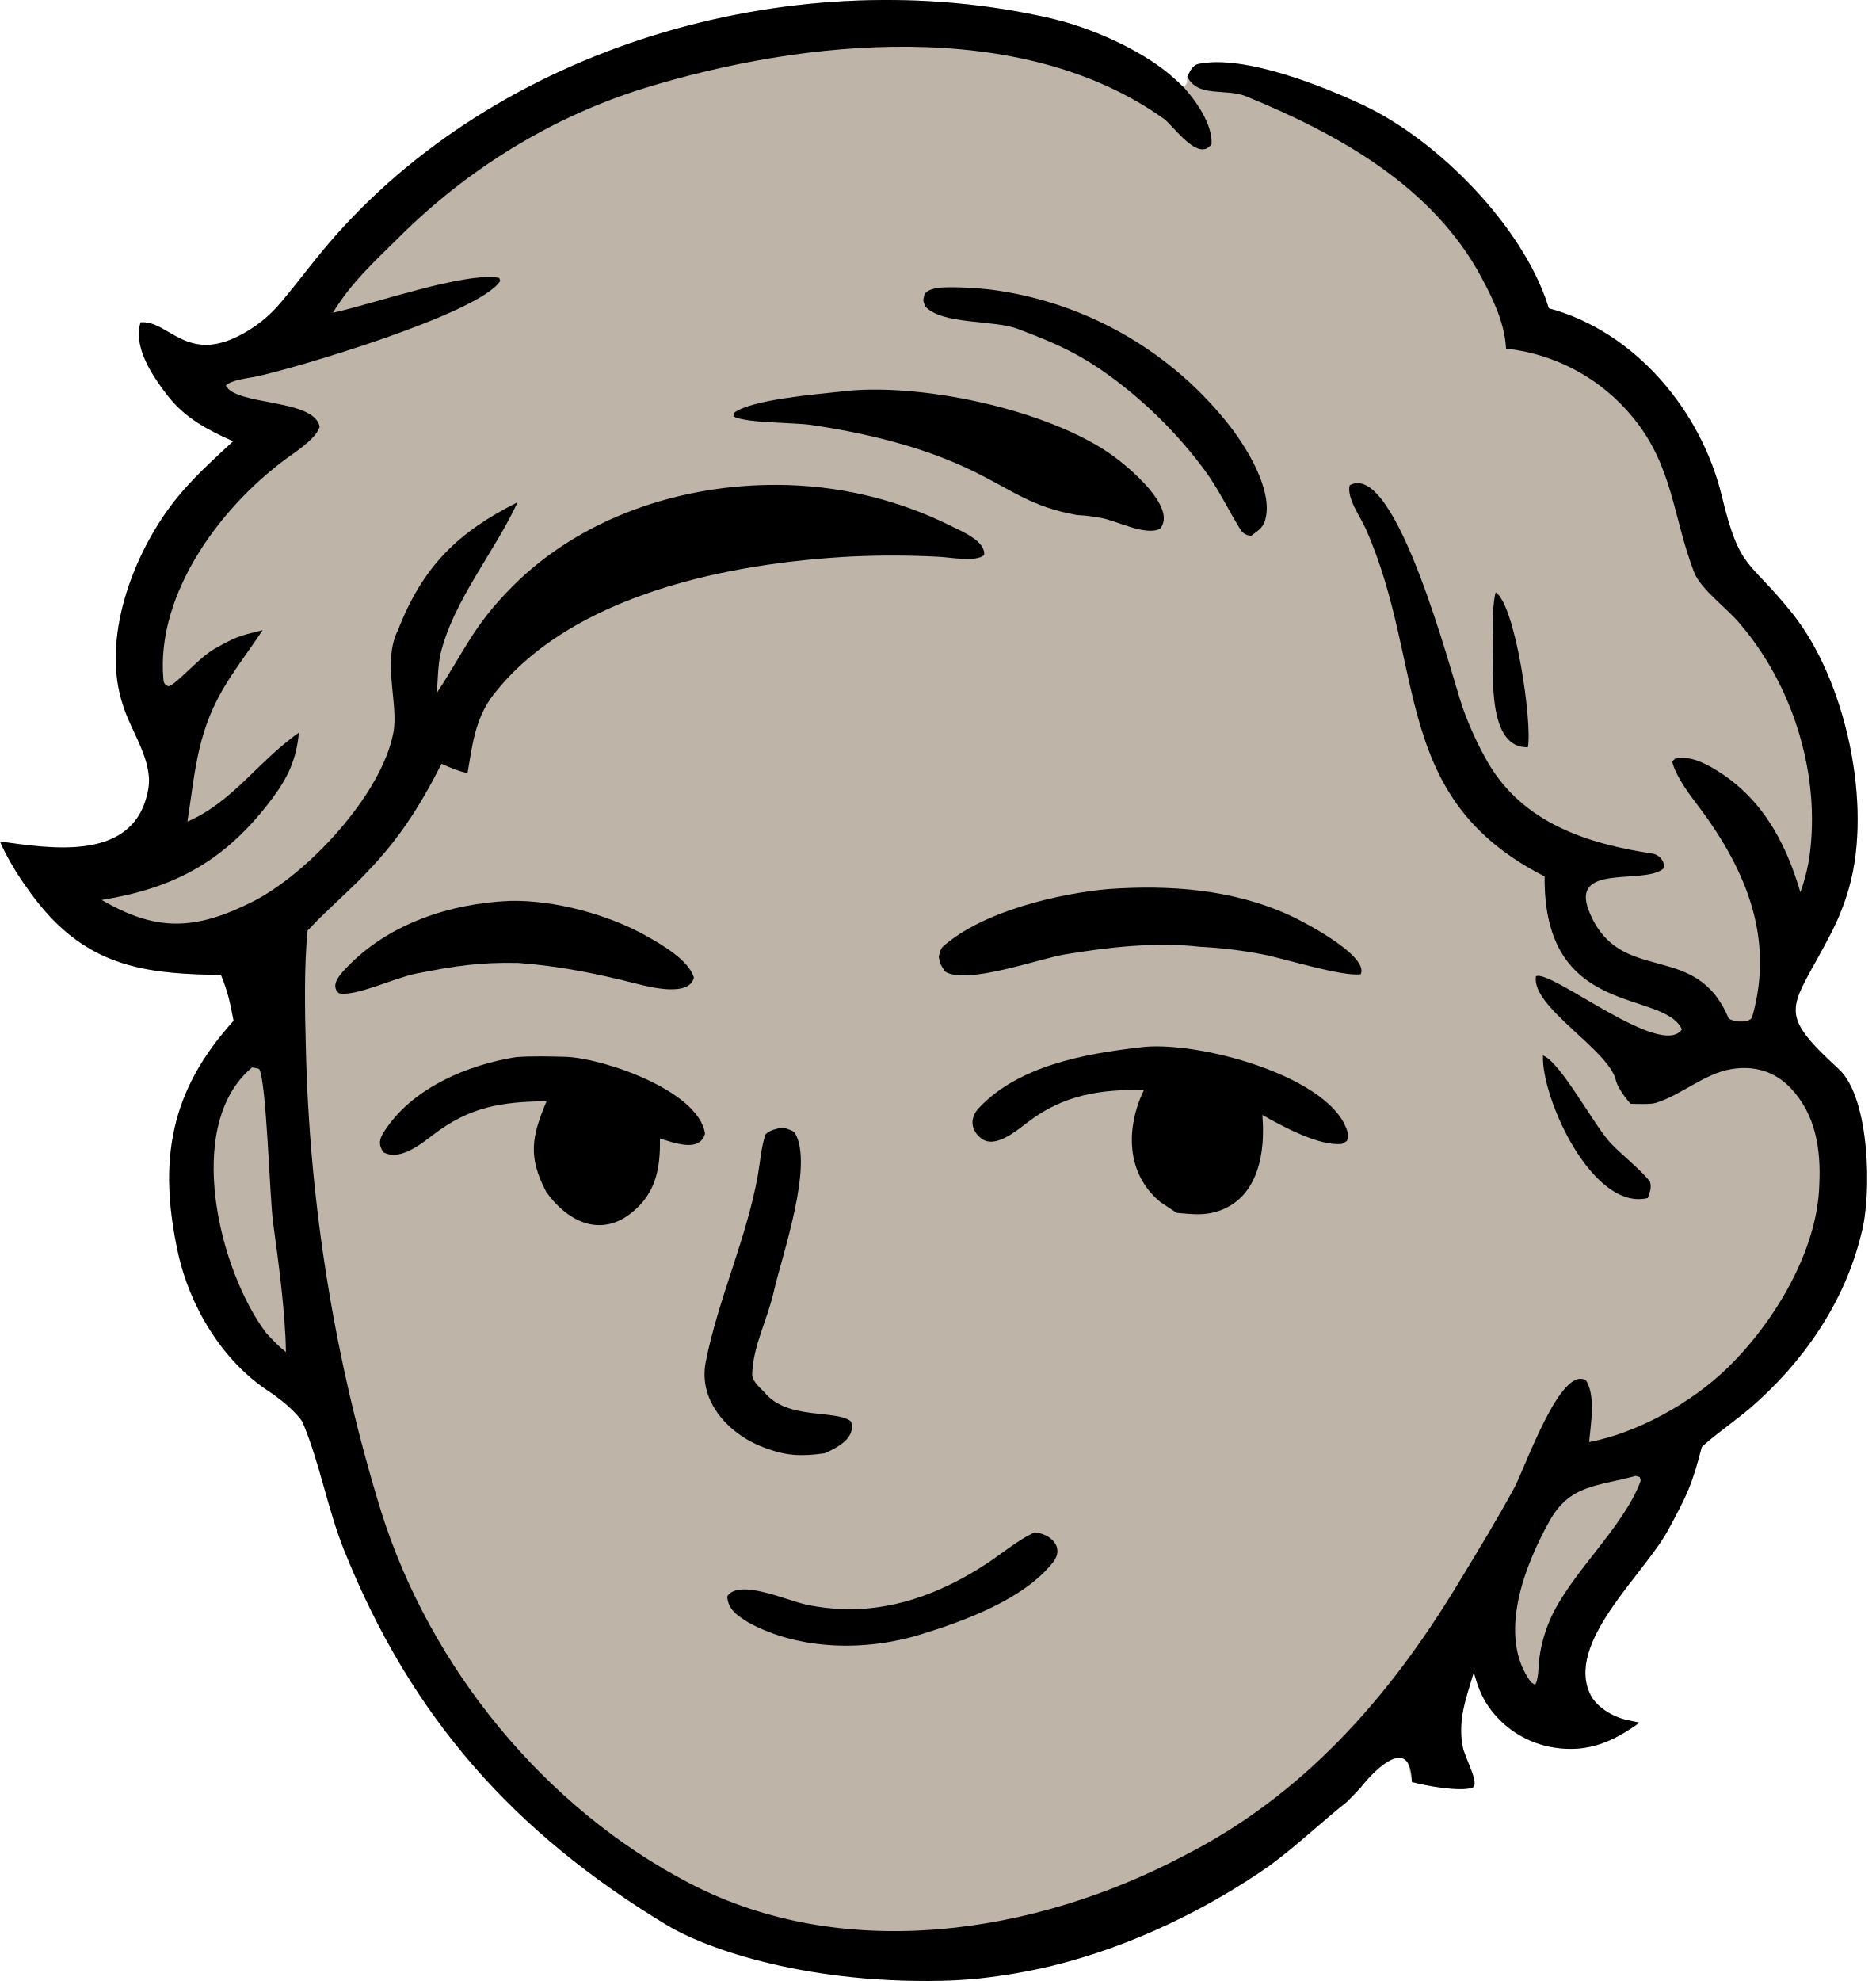
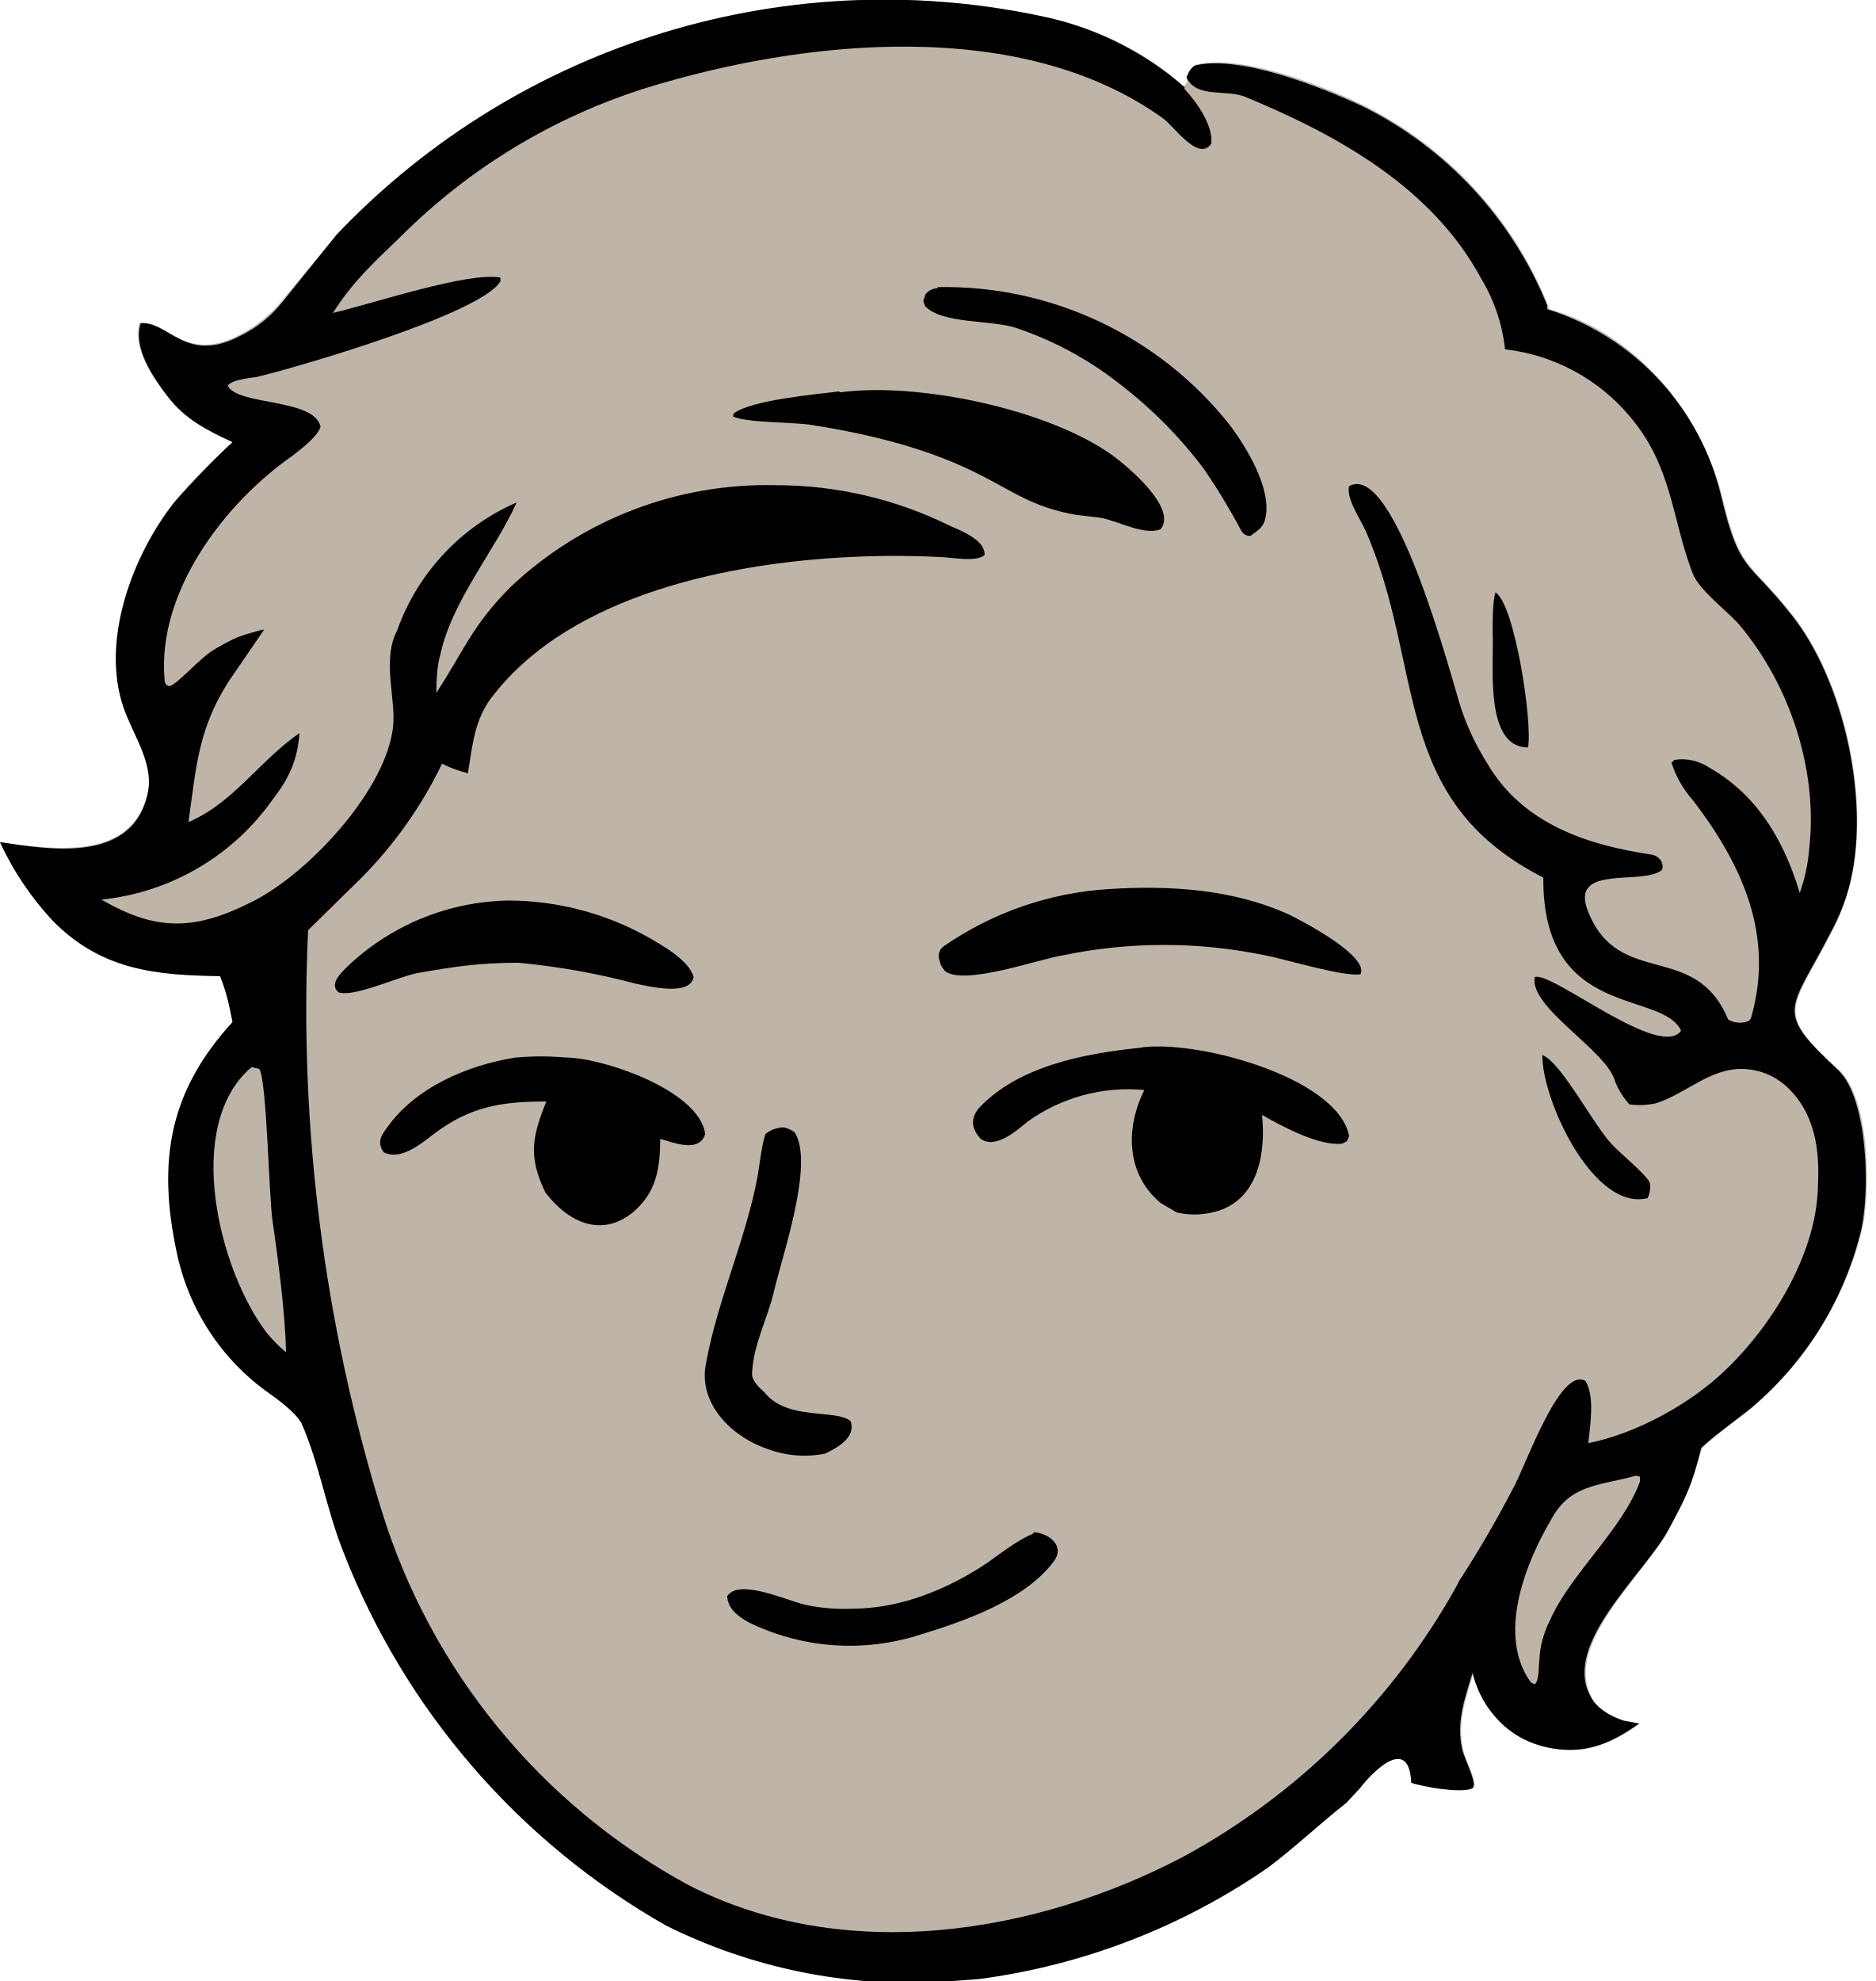
- <svg xmlns="http://www.w3.org/2000/svg" width="196" height="207" viewBox="0 0 196 207" fill="none">
-   <path d="M17.526 41.349C19.341 43.691 21.733 44.933 24.366 46.109C22.259 48.072 20.078 50.018 18.291 52.282C13.914 57.826 10.492 66.81 12.889 73.795C13.752 76.54 16.033 79.521 15.492 82.507C14.107 90.152 5.331 88.658 0 87.934C1.126 90.57 3.541 94.068 5.553 96.123C10.659 101.337 16.376 101.763 23.097 101.878C23.835 103.671 24.047 104.765 24.405 106.613L24.416 106.668C17.816 113.938 16.499 121.207 18.598 130.872C19.82 136.493 23.211 142.178 28.072 145.366C29.119 146.053 30.909 147.447 31.617 148.584C33.456 152.937 34.198 157.589 36.002 162.075C43.004 179.489 53.754 191.513 69.65 201.127C78.012 204.033 98.499 208.536 113.557 203.299C128.616 198.061 141.655 186.385 146.293 181.202C146.717 182.669 147.565 185.722 147.559 186.202C148.868 186.57 152.565 187.262 153.875 186.801C154.711 186.505 153.136 183.749 152.892 182.586C152.305 179.778 153.246 177.408 154.036 174.731C154.374 176.011 154.807 177.224 155.569 178.312C157.169 180.621 159.644 182.173 162.418 182.607C165.917 183.174 168.593 182.001 171.351 180.005C170.838 179.903 170.328 179.791 169.821 179.67C168.489 179.347 166.875 178.36 166.253 177.141C163.486 171.715 171.83 164.526 174.351 159.864C176.364 156.142 176.843 155.131 177.859 151.203C178.911 150.163 181.507 148.345 182.888 147.156C188.447 142.368 192.795 136.1 194.53 128.919C195.645 124.893 195.444 114.723 192.189 111.729C185.376 105.459 187.246 105.561 191.42 97.414C192.179 95.929 192.791 94.374 193.247 92.769C195.717 84.085 192.922 71.105 187.33 64.104C182.757 58.377 181.851 59.718 179.952 51.839C177.827 43.013 170.966 34.663 161.87 32.216C161.833 32.091 161.796 31.965 161.756 31.841C159.092 23.633 150.333 14.689 142.516 11.006C138.387 9.061 130.024 5.67 125.235 6.687C124.635 6.815 124.348 7.493 124.091 8.017C124.046 8.793 124.16 8.512 123.729 9.138C123.255 8.67 122.764 8.22 122.257 7.788C119.084 5.127 113.947 2.864 109.8 1.911C83.629 -4.106 53.216 4.266 35.174 24.502C33.068 26.864 31.376 29.201 29.39 31.567C28.203 33.001 26.738 34.181 25.084 35.035C19.428 37.995 17.59 33.429 14.693 33.683C13.877 36.287 15.998 39.377 17.526 41.349Z" fill="#BEB5A8" />
-   <path d="M35.174 24.502C53.216 4.266 83.629 -4.106 109.8 1.911C113.946 2.864 119.084 5.127 122.257 7.788C122.764 8.219 123.255 8.669 123.729 9.137L123.845 9.264C125.104 10.679 126.736 13.069 126.626 15.043C125.275 17.042 122.636 13.125 121.662 12.428C106.713 1.737 83.997 4.087 67.401 9.196C57.755 12.165 48.856 17.662 41.727 24.767C39.124 27.345 36.707 29.521 34.795 32.678C39.023 31.771 48.659 28.361 52.18 29.037L52.28 29.357C50.151 32.754 30.899 38.483 26.702 39.36C25.925 39.522 24.129 39.702 23.606 40.296C24.726 42.426 32.837 41.64 33.412 44.597C33.072 45.685 31.425 46.859 30.498 47.51C23.342 52.533 16.255 61.883 17.08 71.005C17.122 71.474 17.259 71.512 17.591 71.717C18.451 71.527 20.76 68.723 22.411 67.804C24.707 66.527 24.819 66.499 27.301 65.88L27.452 65.843C26.26 67.652 24.982 69.324 23.789 71.206C20.648 76.159 20.448 80.271 19.591 85.852C24.3 83.82 26.945 79.583 31.237 76.553C30.989 79.294 30.126 81.191 28.467 83.414C23.642 89.876 18.386 92.779 10.63 94.036C16.309 97.344 20.332 97.257 26.361 94.238C32.112 91.358 39.89 83.062 41.12 76.525C41.671 73.598 39.933 69.091 41.591 65.85C44.178 59.181 47.884 55.586 54.09 52.485C51.755 57.596 47.338 62.805 46.022 68.406C45.798 69.354 45.722 71.328 45.67 72.372C48.571 67.987 49.442 65.414 53.534 61.3C60.731 54.067 71.143 50.617 81.224 50.669C87.542 50.685 93.771 52.159 99.427 54.976C100.577 55.546 103.014 56.54 102.861 57.999C102.004 58.763 99.304 58.229 98.061 58.176C95.007 58.017 91.946 58.01 88.892 58.156C76.472 58.822 59.822 62.02 51.601 72.553C49.665 75.034 49.372 77.793 48.861 80.803C47.757 80.519 47.228 80.288 46.192 79.835L46.147 79.816C43.706 84.594 41.483 88.018 37.655 91.856C35.807 93.709 33.953 95.305 32.155 97.234C31.768 100.808 31.869 105.721 31.963 109.356C32.33 125.841 34.98 142.196 39.838 157.953C44.987 174.302 56.94 188.924 72.106 196.807C88.28 205.216 108.212 202.121 123.783 193.886C136.205 187.568 145.128 177.437 152.274 165.668L152.61 165.115C154.584 161.865 156.394 158.887 158.247 155.496C159.381 153.42 163.082 142.624 165.76 144.232C166.781 145.832 166.265 148.782 166.085 150.687C171.19 149.713 176.796 146.567 180.503 142.976C185.409 138.228 189.972 130.683 190.146 123.751C190.323 120.115 189.763 116.437 187.152 113.699C185.475 111.938 183.328 111.309 180.916 111.721C178.105 112.202 175.756 114.404 173.056 115.246C172.495 115.42 171.02 115.352 170.408 115.337C169.878 114.715 169.064 113.655 168.878 112.873C168.117 109.657 159.991 105.216 160.53 102.008C162.155 101.281 173.641 110.702 175.787 107.561C173.786 103.332 161.291 106.492 161.435 91.578C145.286 83.385 149.112 69.679 142.757 55.294C142.183 53.994 140.723 52.045 141.063 50.707C145.947 47.99 151.78 70.822 152.844 73.865C153.548 75.862 154.432 77.793 155.483 79.632C159.183 86.038 165.973 88.172 172.689 89.194C173.395 89.302 174.091 89.994 173.844 90.767C171.818 92.501 164.027 90.15 166.085 95.236C169.291 103.151 177.252 98.113 180.663 106.416C181.33 106.872 182.949 106.886 183.132 106.253C185.577 97.687 182.22 90.346 177.058 83.644C176.204 82.536 174.991 80.719 174.776 79.566L175.064 79.281C176.478 79.004 177.706 79.515 178.909 80.199C183.967 83.07 186.602 87.856 188.167 93.237C188.717 91.718 189.076 90.136 189.233 88.528C190.074 80.361 187.242 71.474 181.865 65.195C180.642 63.666 177.75 61.604 177.048 59.772C174.832 53.984 174.858 48.706 170.649 43.597C167.345 39.562 162.587 36.986 157.402 36.425C157.271 33.825 156.109 31.375 154.863 29.041C149.752 19.466 139.93 14.044 130.249 10.068C128.104 9.187 125.219 10.247 124.091 8.016C124.348 7.493 124.636 6.814 125.235 6.687C130.025 5.669 138.387 9.06 142.517 11.005C150.334 14.688 159.092 23.632 161.756 31.84C161.797 31.965 161.833 32.09 161.87 32.215C170.966 34.662 177.827 43.012 179.953 51.838C181.852 59.717 182.757 58.376 187.33 64.104C192.922 71.105 195.717 84.084 193.247 92.769C192.791 94.373 192.179 95.929 191.42 97.414C187.246 105.56 185.377 105.459 192.189 111.728C195.445 114.723 195.645 124.893 194.53 128.918C192.795 136.1 188.447 142.367 182.889 147.156C181.508 148.344 178.911 150.163 177.859 151.203C176.843 155.131 176.364 156.141 174.351 159.864C171.83 164.526 163.487 171.714 166.253 177.14C166.875 178.359 168.489 179.346 169.821 179.669C170.329 179.79 170.838 179.902 171.352 180.004C168.594 182 165.917 183.174 162.419 182.607C159.645 182.173 157.169 180.62 155.569 178.312C154.808 177.223 154.374 176.011 154.036 174.731C153.246 177.407 152.305 179.778 152.893 182.585C153.136 183.748 154.711 186.503 153.875 186.8C152.566 187.261 148.868 186.57 147.559 186.202C147.444 181.363 143.939 184.584 142.201 186.8C141.749 187.294 141.264 187.795 140.75 188.304C138.015 190.467 135.598 192.814 132.663 194.97C126.448 199.302 118.574 203.308 109.93 205.423C107.466 206.013 104.967 206.45 102.438 206.727C101.108 206.863 99.767 206.952 98.418 206.981C83.36 207.308 72.965 203.214 69.65 201.126C53.754 191.513 43.004 179.488 36.002 162.075C34.198 157.589 33.457 152.936 31.617 148.584C30.91 147.446 29.12 146.052 28.072 145.365C23.212 142.177 19.82 136.493 18.599 130.872C16.499 121.207 17.817 113.938 24.416 106.668L24.405 106.613C24.047 104.765 23.835 103.671 23.098 101.877C16.376 101.763 10.66 101.336 5.554 96.123C3.541 94.068 1.126 90.57 0 87.933C5.331 88.657 14.107 90.151 15.492 82.506C16.033 79.52 13.752 76.539 12.89 73.794C10.492 66.809 13.914 57.825 18.291 52.281C20.078 50.017 22.259 48.071 24.366 46.108C21.733 44.932 19.342 43.69 17.526 41.348C15.998 39.377 13.877 36.286 14.693 33.682C17.59 33.428 19.429 37.994 25.084 35.035C26.738 34.181 28.203 33 29.391 31.566C31.376 29.201 33.068 26.863 35.174 24.502Z" fill="black" />
-   <path d="M26.349 111.535C26.594 111.559 26.84 111.635 27.082 111.695C27.852 112.921 28.186 125.17 28.541 127.756C29.103 131.84 29.825 137.152 29.883 141.28C29.086 140.657 28.551 140.065 27.857 139.336C22.909 132.816 19.111 117.557 26.349 111.535Z" fill="#BEB5A8" />
-   <path d="M170.945 154.219L171.377 154.34C171.426 154.493 171.497 154.683 171.456 154.795C169.609 159.706 164.066 164.468 161.986 169.281C161.431 170.571 161.059 171.932 160.877 173.325C160.787 174.022 160.807 175.646 160.421 176.04L160.001 175.77C156.46 170.952 159.34 163.616 161.928 158.968C164.081 155.101 166.904 155.337 170.945 154.219Z" fill="#BEB5A8" />
-   <path d="M118.999 109.465C124.729 108.558 139.758 112.52 140.927 118.66C140.713 119.398 140.924 119.114 140.255 119.527C137.911 119.801 134.007 117.684 131.932 116.503C132.274 120.287 131.57 125.094 127.409 126.523C125.835 127.064 124.607 126.873 122.974 126.735L121.296 125.62C117.664 122.643 117.644 117.866 119.558 113.89C114.971 113.821 111.163 114.403 107.431 117.25C106.21 118.181 103.982 120.071 102.549 118.95C101.405 118.054 101.356 116.78 102.321 115.759C106.439 111.398 113.271 110.119 118.999 109.465Z" fill="black" />
-   <path d="M53.913 110.464C55.383 110.337 57.648 110.386 59.11 110.43C62.932 110.545 73.018 113.937 73.686 118.452C73.111 120.495 70.429 119.377 68.974 118.975C69.024 122.107 68.554 124.734 65.94 126.779C62.624 129.373 59.226 127.536 57.089 124.55C55.16 120.857 55.56 118.785 57.126 115.066C52.373 115.135 49.091 115.645 45.226 118.612C43.883 119.642 41.751 121.314 40.076 120.404C39.375 119.405 39.794 118.739 40.409 117.851C43.366 113.584 48.939 111.261 53.913 110.464Z" fill="black" />
-   <path d="M87.768 40.93C95.827 39.873 109.505 42.728 116.308 47.615C117.848 48.722 123.136 53.062 121.226 55.269C119.649 56.009 116.775 54.425 115.04 54.112C114.081 53.939 113.517 53.879 112.518 53.812C107.817 52.961 105.876 51.277 101.778 49.264C96.52 46.681 90.497 45.25 84.732 44.397C83.003 44.141 77.912 44.23 76.648 43.502L76.706 43.151C78.46 41.758 85.303 41.204 87.768 40.93Z" fill="black" />
-   <path d="M115.864 92.898C122.304 92.451 128.811 92.923 134.76 95.627C136.223 96.292 143.115 99.886 142.212 101.801C140.366 102.085 134.331 100.196 132.074 99.743C129.874 99.313 127.646 99.041 125.407 98.93C120.817 98.399 115.725 98.978 111.188 99.749C108.551 100.197 100.928 102.961 98.762 101.511C98.338 100.856 98.254 100.75 98.117 99.989C98.179 99.637 98.305 99.126 98.567 98.894C102.756 95.187 110.685 93.363 115.864 92.898Z" fill="black" />
-   <path d="M53.255 94.135C57.914 94.025 63.506 95.534 67.525 97.782C69.104 98.665 71.972 100.303 72.523 102.147C72.06 104.184 67.994 103.165 66.541 102.794C62.397 101.736 58.426 100.932 54.157 100.62C50.076 100.531 47.45 100.953 43.47 101.738C41.287 102.169 36.984 104.22 35.403 103.774C34.476 102.943 35.533 101.835 36.22 101.112C40.576 96.526 47.051 94.403 53.255 94.135Z" fill="black" />
-   <path d="M81.787 117.809C82.082 117.878 82.922 118.138 83.067 118.373C85.102 121.67 81.686 131.342 80.876 134.943C80.199 137.952 78.73 140.539 78.613 143.556C78.581 144.397 79.69 145.231 79.887 145.476C82.277 148.437 87.365 147.245 88.944 148.531C89.51 150.242 87.488 151.3 86.172 151.857C83.897 152.174 82.342 152.165 80.157 151.364C76.419 150.101 72.916 146.594 73.76 142.312C75.041 135.807 78.021 129.418 79.201 122.837C79.431 121.552 79.573 119.704 80.016 118.523C80.555 118.03 81.066 117.987 81.787 117.809Z" fill="black" />
-   <path d="M97.983 30.076C99.469 29.92 102.234 30.095 103.713 30.283C113.554 31.605 122.483 36.736 128.579 44.573C130.297 46.806 132.823 50.888 132.333 53.88C132.139 55.066 131.636 55.348 130.733 56.011C130.32 55.919 129.912 55.767 129.682 55.397C128.379 53.304 127.371 51.118 125.89 49.112C123.367 45.708 120.39 42.667 117.041 40.073C113.339 37.206 110.651 35.97 106.312 34.347C103.822 33.415 98.49 33.948 96.696 32.019C96.439 31.23 96.457 31.563 96.621 30.754C96.985 30.263 97.379 30.241 97.983 30.076Z" fill="black" />
-   <path d="M108.149 160.117C109.858 160.289 111.278 161.7 110.062 163.245C107.022 167.107 100.831 169.37 96.208 170.792C90.454 172.56 83.546 172.456 78.223 169.539C77.112 168.851 76.073 168.194 76.008 166.797C77.236 164.95 82.103 167.187 84.213 167.658C85.779 167.996 87.378 168.16 88.98 168.147C94.101 168.122 98.944 166.141 103.183 163.348C104.639 162.388 106.429 160.912 107.945 160.209L108.149 160.117Z" fill="black" />
-   <path d="M161.262 110.285C163.171 111.051 166.595 117.632 168.398 119.512C169.542 120.706 171.68 122.398 172.459 123.501C172.617 124.215 172.457 124.458 172.216 125.186C166.462 126.574 161.094 114.8 161.262 110.285Z" fill="black" />
-   <path d="M156.319 61.895C158.365 63.14 160.166 75.496 159.687 78.079C155.02 78.186 156.217 69.019 156.025 65.944C155.965 65.012 156.063 62.789 156.319 61.895Z" fill="black" />
+ <svg xmlns="http://www.w3.org/2000/svg" width="196" height="207" fill="none" viewBox="0 0 196 207">
+   <path fill="#beb5a8" d="M17.5 41.3a16 16 0 0 0 6.9 4.8q-3.3 3-6.1 6.2c-4.4 5.5-7.8 14.5-5.4 21.5.9 2.7 3.1 5.7 2.6 8.7C14 90.2 5.3 88.7 0 88a31 31 0 0 0 5.6 8.2c5 5.2 10.8 5.7 17.5 5.8.7 1.8 1 2.9 1.3 4.7-6.6 7.3-7.9 14.6-5.8 24.3a24 24 0 0 0 9.5 14.5c1 .7 2.8 2 3.5 3.2 1.9 4.3 2.6 9 4.4 13.5a77 77 0 0 0 33.7 39c8.3 3 28.8 7.4 43.9 2.2s28-17 32.7-22.1c.4 1.5 1.3 4.5 1.3 5 1.3.4 5 1 6.3.6.8-.3-.8-3-1-4.2-.6-2.8.3-5.2 1.1-7.9a10 10 0 0 0 8.4 7.9c3.5.6 6.2-.6 9-2.6l-1.6-.3c-1.3-.4-3-1.3-3.5-2.6-2.8-5.4 5.5-12.6 8-17.2 2-3.8 2.5-4.8 3.6-8.7 1-1 3.6-2.9 5-4a36 36 0 0 0 11.6-18.3c1.1-4 1-14.2-2.3-17.2-6.8-6.2-5-6.1-.8-14.3q1.2-2.2 1.8-4.6c2.5-8.7-.3-21.7-5.9-28.7-4.5-5.7-5.4-4.4-7.3-12.3-2.2-8.8-9-17.1-18.1-19.6l-.1-.4A40 40 0 0 0 142.5 11c-4.1-2-12.5-5.3-17.3-4.3-.6.1-.9.8-1.1 1.3 0 .8 0 .5-.4 1.1l-1.4-1.3a32 32 0 0 0-12.5-5.9 79 79 0 0 0-74.6 22.6l-5.8 7A14 14 0 0 1 25 35c-5.7 3-7.5-1.6-10.4-1.3-.8 2.6 1.3 5.7 2.8 7.6" />
+   <path fill="#000" d="M35.2 24.5a79 79 0 0 1 74.6-22.6 33 33 0 0 1 14 7.2v.2c1.3 1.4 3 3.8 2.8 5.7-1.3 2-4-1.9-5-2.6C106.8 1.7 84 4.1 67.5 9.2a63 63 0 0 0-25.7 15.6c-2.6 2.5-5 4.7-7 7.9 4.3-1 14-4.3 17.5-3.7v.4c-2 3.4-21.3 9-25.5 10-.8.1-2.6.3-3 .9 1 2.1 9.1 1.3 9.7 4.3-.3 1-2 2.3-2.9 3-7.2 5-14.2 14.3-13.4 23.4q0 .6.5.7c.9-.2 3.2-3 4.8-3.9 2.3-1.3 2.4-1.3 4.9-2h.2l-3.7 5.4c-3.2 5-3.4 9-4.2 14.7 4.7-2 7.3-6.3 11.6-9.3-.2 2.7-1 4.6-2.7 6.8a25 25 0 0 1-18 10.6c5.7 3.3 9.7 3.3 15.8.2C32 91.4 39.9 83.1 41 76.5c.6-2.9-1.2-7.4.5-10.6A23 23 0 0 1 54 52.5c-2.3 5.1-6.8 10.3-8 16-.3.9-.4 2.8-.4 3.9 2.9-4.4 3.7-7 7.8-11.1a39 39 0 0 1 27.7-10.6A41 41 0 0 1 99.4 55c1.2.5 3.6 1.5 3.5 3-.9.8-3.6.2-4.8.2a92 92 0 0 0-9.2 0c-12.4.6-29 3.8-37.3 14.4-2 2.4-2.2 5.2-2.7 8.2-1.1-.3-1.7-.5-2.7-1a44 44 0 0 1-8.5 12l-5.5 5.4a178 178 0 0 0 7.7 60.7A67 67 0 0 0 72 197c16.2 8.3 36.1 5.2 51.7-3a72 72 0 0 0 28.5-28.2l.3-.6q3-4.6 5.6-9.6c1.2-2 4.9-12.9 7.6-11.3 1 1.6.5 4.6.3 6.5 5-1 10.7-4.1 14.4-7.7 5-4.8 9.5-12.3 9.6-19.2.2-3.7-.3-7.4-3-10.1a7 7 0 0 0-6.2-2c-2.8.5-5.1 2.7-7.8 3.5a8 8 0 0 1-2.7.1 8 8 0 0 1-1.5-2.4c-.8-3.2-9-7.7-8.4-10.9 1.7-.7 13.1 8.7 15.3 5.6-2-4.3-14.5-1.1-14.4-16-16.1-8.2-12.3-22-18.6-36.3-.6-1.3-2-3.3-1.7-4.6 4.8-2.7 10.7 20.1 11.7 23.2q1 3 2.7 5.7c3.7 6.4 10.5 8.6 17.2 9.6.7.1 1.4.8 1.1 1.6-2 1.7-9.8-.7-7.7 4.4 3.2 8 11.2 3 14.6 11.2.6.5 2.2.5 2.4-.1 2.5-8.6-.9-16-6-22.7a11 11 0 0 1-2.3-4l.3-.3q2-.3 3.8.9c5 2.9 7.7 7.7 9.3 13q.8-2.2 1-4.7c.9-8.1-2-17-7.3-23.3-1.3-1.5-4.2-3.6-4.9-5.4-2.2-5.8-2.1-11-6.4-16.2a20 20 0 0 0-13.2-7.2 18 18 0 0 0-2.5-7.4c-5.1-9.5-15-15-24.7-19-2.1-.8-5 .2-6.1-2 .2-.5.5-1.2 1.1-1.3 4.8-1 13.2 2.4 17.3 4.3a40 40 0 0 1 19.3 20.8v.4a27 27 0 0 1 18.2 19.6c1.9 8 2.8 6.6 7.3 12.3 5.6 7 8.4 20 6 28.7q-.7 2.4-1.9 4.6c-4.2 8.2-6 8 .8 14.3 3.2 3 3.4 13.2 2.3 17.2a35 35 0 0 1-11.6 18.3c-1.4 1.1-4 3-5 4-1 4-1.5 5-3.5 8.7-2.6 4.6-11 11.8-8.1 17.2.6 1.3 2.2 2.2 3.5 2.6l1.6.3c-2.8 2-5.5 3.2-9 2.6q-4.3-.7-6.8-4.3a11 11 0 0 1-1.6-3.6c-.8 2.7-1.7 5-1.1 7.9.2 1.1 1.8 3.9 1 4.2-1.3.5-5-.2-6.3-.6-.2-4.8-3.7-1.6-5.4.6l-1.4 1.5c-2.8 2.2-5.2 4.5-8.1 6.7a69 69 0 0 1-30.3 11.7l-4 .3a57 57 0 0 1-28.7-5.9 77 77 0 0 1-33.7-39c-1.8-4.5-2.5-9.2-4.4-13.5-.7-1.2-2.5-2.5-3.5-3.2a24 24 0 0 1-9.5-14.5c-2.1-9.7-.8-17 5.8-24.2-.4-2-.6-3-1.3-4.8-6.7-.1-12.4-.6-17.5-5.8A31 31 0 0 1 0 88c5.3.8 14.1 2.3 15.5-5.4.5-3-1.7-6-2.6-8.7-2.4-7 1-16 5.4-21.5q2.9-3.3 6-6.2c-2.6-1.2-5-2.4-6.8-4.8-1.5-2-3.6-5-2.8-7.6 2.9-.3 4.7 4.3 10.4 1.3q2.5-1.2 4.3-3.4z" />
+   <path fill="#beb5a8" d="m26.3 111.5.8.2c.8 1.2 1 13.5 1.4 16 .6 4.1 1.3 9.5 1.4 13.6q-1-.8-2-2c-5-6.5-8.8-21.7-1.6-27.8M171 154.2l.4.1v.5c-1.8 5-7.3 9.7-9.4 14.5q-1 2-1.1 4c-.1.7 0 2.3-.5 2.7l-.4-.2c-3.5-4.8-.7-12.2 2-16.8 2-3.9 4.9-3.7 9-4.8" />
+   <path fill="#000" d="M119 109.5c5.7-1 20.8 3 22 9.2-.3.7 0 .4-.7.8-2.4.3-6.3-1.8-8.4-3 .4 3.8-.3 8.6-4.5 10q-2.2.7-4.4.2l-1.7-1c-3.6-3-3.7-7.8-1.7-11.8a18 18 0 0 0-12.2 3.3c-1.2 1-3.4 2.9-4.9 1.8q-1.5-1.6-.2-3.2c4.1-4.4 11-5.7 16.7-6.3m-65 1a29 29 0 0 1 5.1 0c3.8 0 14 3.4 14.6 8-.6 2-3.3.9-4.7.5 0 3.1-.4 5.7-3 7.8-3.4 2.6-6.8.7-9-2.2-1.8-3.7-1.4-5.8.1-9.5-4.7 0-8 .5-11.9 3.5-1.3 1-3.4 2.7-5.1 1.8-.7-1-.3-1.7.3-2.5 3-4.3 8.5-6.6 13.5-7.4M87.8 41c8-1.1 21.7 1.7 28.5 6.6 1.5 1.1 6.8 5.5 5 7.7-1.7.7-4.5-.9-6.3-1.2l-2.5-.3c-4.7-.8-6.6-2.5-10.7-4.5-5.3-2.6-11.3-4-17-4.9-1.8-.3-6.9-.2-8.2-.9l.1-.3c1.8-1.4 8.6-2 11-2.3m28.2 52c6.4-.4 13 0 18.9 2.7 1.4.7 8.3 4.3 7.4 6.2-1.8.3-7.9-1.6-10.1-2a52 52 0 0 0-20.9 0c-2.6.4-10.3 3.2-12.4 1.7-.5-.6-.5-.7-.7-1.5q0-.7.5-1.1a34 34 0 0 1 17.3-6m-62.6 1.2a30 30 0 0 1 14.2 3.7c1.6.9 4.5 2.5 5 4.3-.4 2-4.5 1-6 .7q-6-1.6-12.3-2.2c-4.1 0-6.7.4-10.7 1.1-2.2.5-6.5 2.5-8.1 2-1-.8.1-1.9.8-2.6a25 25 0 0 1 17-7m28.6 23.7c.3 0 1.1.3 1.3.6 2 3.3-1.4 13-2.2 16.5-.7 3-2.2 5.6-2.3 8.7 0 .8 1 1.6 1.3 1.9 2.4 3 7.5 1.7 9 3 .6 1.7-1.4 2.8-2.7 3.4a11 11 0 0 1-6-.5c-3.8-1.3-7.3-4.8-6.4-9 1.2-6.6 4.2-13 5.4-19.6.2-1.2.4-3.1.8-4.3q.7-.6 1.8-.7M98 30a38 38 0 0 1 30.6 14.5c1.7 2.3 4.2 6.4 3.7 9.4-.2 1.2-.7 1.4-1.6 2.1q-.7 0-1-.6-1.7-3.2-3.8-6.3a46 46 0 0 0-8.9-9 36 36 0 0 0-10.7-5.8c-2.5-.9-7.8-.4-9.6-2.3-.3-.8-.2-.4 0-1.2q.4-.6 1.3-.7m10.1 130c1.8.2 3.2 1.6 2 3.1-3 4-9.3 6.2-13.9 7.6a24 24 0 0 1-18-1.3c-1-.6-2.1-1.3-2.2-2.7 1.2-1.9 6.1.4 8.2.9q2.4.5 4.8.4c5.1 0 10-2 14.2-4.8 1.4-1 3.2-2.4 4.7-3zm53.2-49.8c1.9.8 5.3 7.3 7.1 9.2 1.1 1.2 3.3 2.9 4 4q.2.8-.2 1.7c-5.7 1.4-11.1-10.4-11-15m-4.9-48.3c2 1.2 3.9 13.6 3.4 16.2-4.7 0-3.5-9-3.7-12.2 0-.9 0-3.1.3-4" />
</svg>
